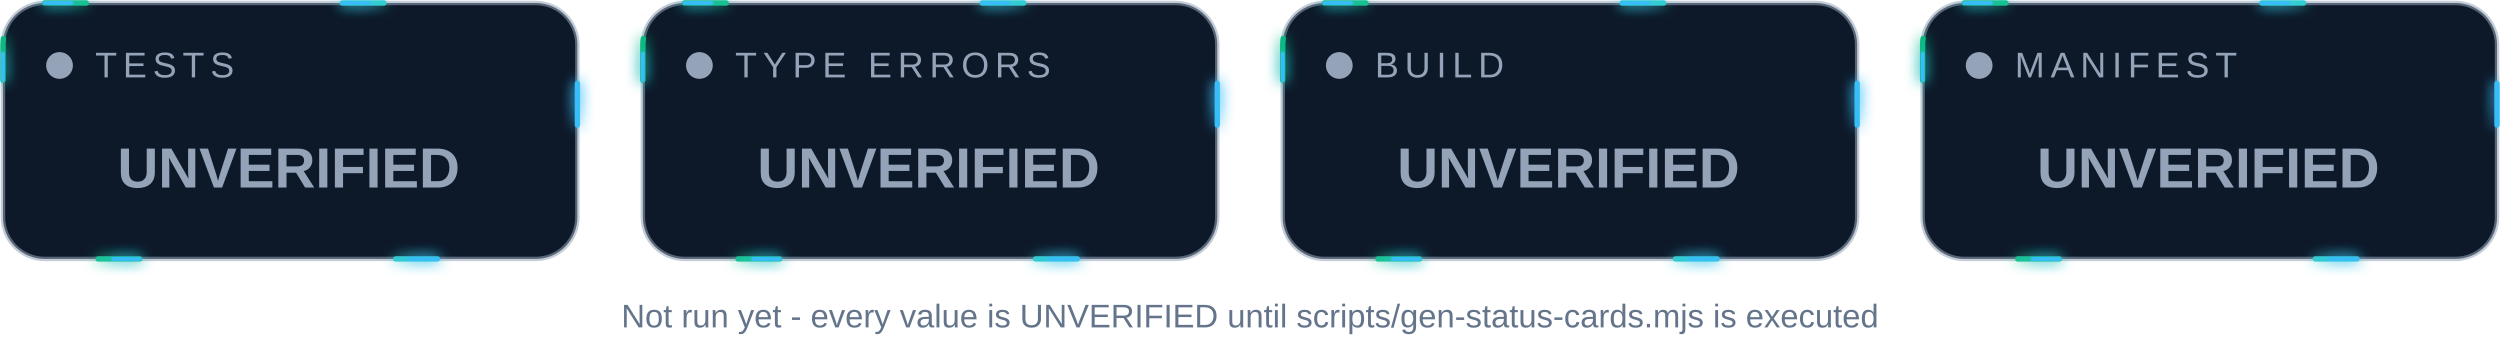
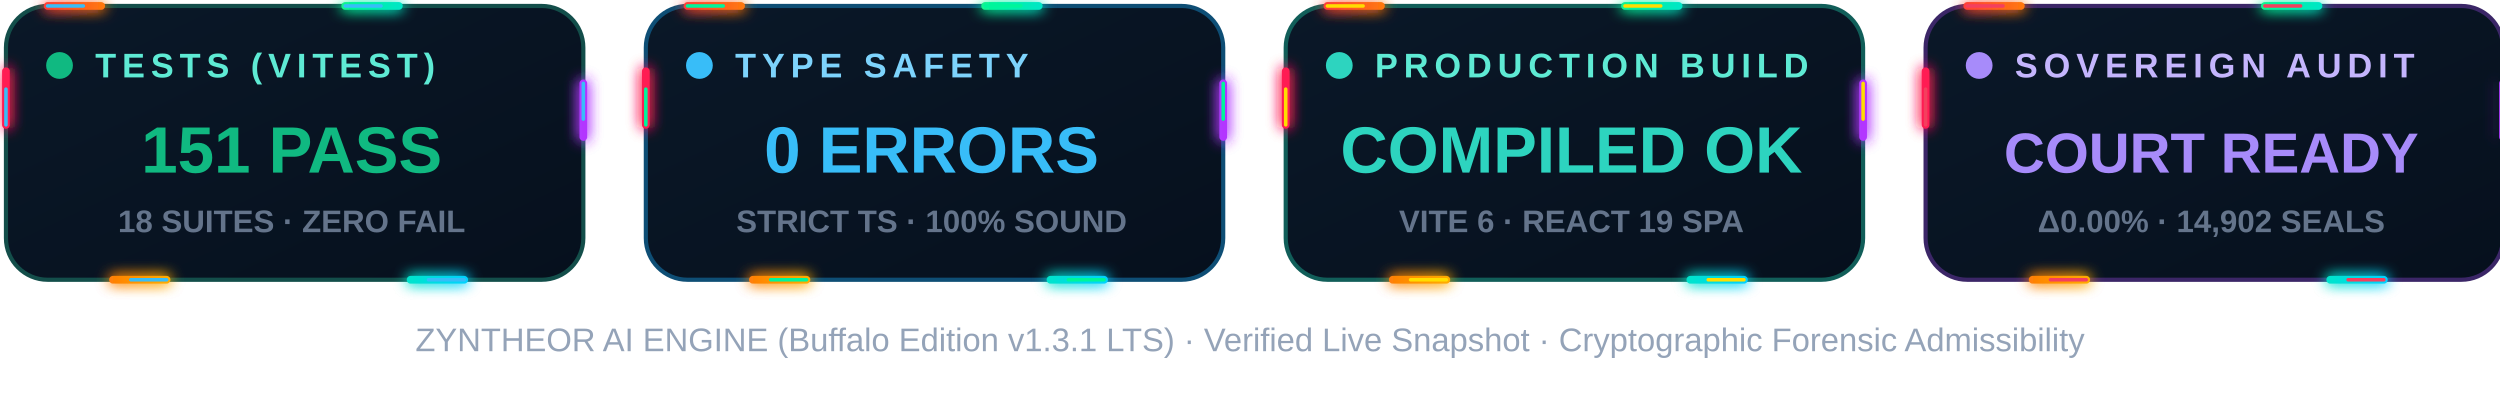
- <svg xmlns="http://www.w3.org/2000/svg" viewBox="0 0 840 120" width="840" height="120" role="img" aria-labelledby="t d" font-family="'Segoe UI',Arial,sans-serif">
-   <style>
-     .dot{animation:p 2.4s ease-in-out infinite}
-     @keyframes p{50%{opacity:.35}}
-     @media (prefers-reduced-motion:reduce){.dot{animation:none}}
-   </style>
-   <g transform="translate(0 0)">
-     <rect x="1" y="1" width="193" height="86" rx="14" fill="#0D1828" stroke="#94A3B8" stroke-opacity=".55" stroke-width="1.5" />
-     <circle class="dot" cx="20" cy="22" r="4.5" fill="#94A3B8" />
-     <text x="32" y="26" font-size="12" letter-spacing="2" fill="#94A3B8">TESTS</text>
-     <text x="97" y="63" text-anchor="middle" font-size="19" font-weight="700" fill="#94A3B8">UNVERIFIED</text>
-   </g>
-   <g transform="translate(215 0)">
-     <rect x="1" y="1" width="193" height="86" rx="14" fill="#0D1828" stroke="#94A3B8" stroke-opacity=".55" stroke-width="1.5" />
-     <circle class="dot" cx="20" cy="22" r="4.5" fill="#94A3B8" />
-     <text x="32" y="26" font-size="12" letter-spacing="2" fill="#94A3B8">TYPE ERRORS</text>
-     <text x="97" y="63" text-anchor="middle" font-size="19" font-weight="700" fill="#94A3B8">UNVERIFIED</text>
-   </g>
-   <g transform="translate(430 0)">
-     <rect x="1" y="1" width="193" height="86" rx="14" fill="#0D1828" stroke="#94A3B8" stroke-opacity=".55" stroke-width="1.5" />
-     <circle class="dot" cx="20" cy="22" r="4.5" fill="#94A3B8" />
-     <text x="32" y="26" font-size="12" letter-spacing="2" fill="#94A3B8">BUILD</text>
-     <text x="97" y="63" text-anchor="middle" font-size="19" font-weight="700" fill="#94A3B8">UNVERIFIED</text>
-   </g>
-   <g transform="translate(645 0)">
-     <rect x="1" y="1" width="193" height="86" rx="14" fill="#0D1828" stroke="#94A3B8" stroke-opacity=".55" stroke-width="1.5" />
-     <circle class="dot" cx="20" cy="22" r="4.5" fill="#94A3B8" />
-     <text x="32" y="26" font-size="12" letter-spacing="2" fill="#94A3B8">MANIFEST</text>
-     <text x="97" y="63" text-anchor="middle" font-size="19" font-weight="700" fill="#94A3B8">UNVERIFIED</text>
-   </g>
-   <text x="420" y="110" text-anchor="middle" font-size="11" fill="#64748B">Not run yet - every value is UNVERIFIED until scripts/gen-status-cards.mjs is executed</text>
-   <style>
-     @keyframes zy-lz  { from { stroke-dashoffset: 100; } to { stroke-dashoffset: 0; } }
-     @keyframes zy-lzr { from { stroke-dashoffset: 0; }   to { stroke-dashoffset: 100; } }
-     .zy-lz  { stroke-dasharray: 14 86; animation: zy-lz 6s linear infinite; }
-     .zy-lzr { stroke-dasharray: 9 91;  animation: zy-lzr 8s linear infinite; }
-     @media (prefers-reduced-motion: reduce) { .zy-lz, .zy-lzr { animation: none; } }
-   </style>
+ <svg xmlns="http://www.w3.org/2000/svg" viewBox="0 0 840 132" width="840" height="132" role="img" aria-labelledby="t d" font-family="'Space Grotesk','Segoe UI',Arial,sans-serif">
  <defs>
-     <linearGradient id="zy-laser-g" x1="0" y1="0" x2="1" y2="0">
-       <stop offset="0" stop-color="#10B981" />
-       <stop offset="0.5" stop-color="#2DD4BF" />
-       <stop offset="1" stop-color="#38BDF8" />
+     <linearGradient id="sc-rainbow" x1="0%" y1="0%" x2="100%" y2="0%">
+       <stop offset="0%" stop-color="#FF1A53" />
+       <stop offset="20%" stop-color="#FF8A00" />
+       <stop offset="40%" stop-color="#FFDD00" />
+       <stop offset="60%" stop-color="#00F59B" />
+       <stop offset="80%" stop-color="#00D2FF" />
+       <stop offset="100%" stop-color="#B336FF" />
    </linearGradient>
-     <filter id="zy-laser-f" filterUnits="userSpaceOnUse" x="-20" y="-20" width="880" height="160">
-       <feGaussianBlur stdDeviation="2.2" result="b" />
+     <linearGradient id="sc-card-bg" x1="0" y1="0" x2="1" y2="1">
+       <stop offset="0%" stop-color="#0A1828" />
+       <stop offset="100%" stop-color="#06101D" />
+     </linearGradient>
+     <filter id="sc-rainbow-glow" filterUnits="userSpaceOnUse" x="-20" y="-20" width="880" height="170">
+       <feGaussianBlur stdDeviation="2.4" result="blur" />
      <feMerge>
-         <feMergeNode in="b" />
+         <feMergeNode in="blur" />
+         <feMergeNode in="blur" />
        <feMergeNode in="SourceGraphic" />
      </feMerge>
    </filter>
  </defs>
-   <g transform="translate(0 0)">
-     <rect x="1" y="1" width="193" height="86" rx="14" fill="none" stroke-linecap="round" pathLength="100" stroke="url(#zy-laser-g)" stroke-width="1.8" class="zy-lz" style="animation-delay:0s" filter="url(#zy-laser-f)" />
-     <rect x="1" y="1" width="193" height="86" rx="14" fill="none" stroke-linecap="round" pathLength="100" stroke="#38BDF8" stroke-width="1.26" class="zy-lzr" style="animation-delay:0s" filter="url(#zy-laser-f)" />
+   <style>
+     @keyframes sc-rainbow-run {
+       0% { stroke-dashoffset: 100; }
+       100% { stroke-dashoffset: 0; }
+     }
+     @keyframes sc-pulse {
+       0%, 100% { opacity: 0.4; }
+       50% { opacity: 1; }
+     }
+     .sc-dot {
+       animation: sc-pulse 2.2s ease-in-out infinite;
+     }
+     .sc-rainbow-laser {
+       stroke-dasharray: 18 82;
+       animation: sc-rainbow-run 5s linear infinite;
+     }
+     .sc-rainbow-laser-fast {
+       stroke-dasharray: 12 88;
+       animation: sc-rainbow-run 3.6s linear infinite;
+     }
+     @media (prefers-reduced-motion: reduce) {
+       .sc-dot, .sc-rainbow-laser, .sc-rainbow-laser-fast { animation: none; }
+     }
+   </style>
+   <g transform="translate(0, 0)">
+     <rect x="2" y="2" width="194" height="92" rx="14" fill="url(#sc-card-bg)" stroke="#134E4A" stroke-width="1.4" />
+     <circle class="sc-dot" cx="20" cy="22" r="4.5" fill="#10B981" />
+     <text x="32" y="26" font-size="11.5" font-weight="700" letter-spacing="2" fill="#5EEAD4">TESTS (VITEST)</text>
+     <text x="98" y="58" text-anchor="middle" font-size="22" font-weight="800" fill="#10B981">151 PASS</text>
+     <text x="98" y="78" text-anchor="middle" font-size="10.5" font-weight="600" fill="#64748B">18 SUITES · ZERO FAIL</text>
+     <rect x="2" y="2" width="194" height="92" rx="14" fill="none" stroke="url(#sc-rainbow)" stroke-width="2.6" stroke-linecap="round" pathLength="100" class="sc-rainbow-laser" style="animation-delay:0s" filter="url(#sc-rainbow-glow)" />
+     <rect x="2" y="2" width="194" height="92" rx="14" fill="none" stroke="#38BDF8" stroke-width="1.2" stroke-linecap="round" pathLength="100" class="sc-rainbow-laser-fast" style="animation-delay:-1.2s" />
  </g>
-   <g transform="translate(215 0)">
-     <rect x="1" y="1" width="193" height="86" rx="14" fill="none" stroke-linecap="round" pathLength="100" stroke="url(#zy-laser-g)" stroke-width="1.8" class="zy-lz" style="animation-delay:-1.5s" filter="url(#zy-laser-f)" />
-     <rect x="1" y="1" width="193" height="86" rx="14" fill="none" stroke-linecap="round" pathLength="100" stroke="#38BDF8" stroke-width="1.26" class="zy-lzr" style="animation-delay:-1.5s" filter="url(#zy-laser-f)" />
+   <g transform="translate(215, 0)">
+     <rect x="2" y="2" width="194" height="92" rx="14" fill="url(#sc-card-bg)" stroke="#0E4E75" stroke-width="1.4" />
+     <circle class="sc-dot" cx="20" cy="22" r="4.5" fill="#38BDF8" style="animation-delay:-0.5s" />
+     <text x="32" y="26" font-size="11.5" font-weight="700" letter-spacing="2" fill="#7DD3FC">TYPE SAFETY</text>
+     <text x="98" y="58" text-anchor="middle" font-size="22" font-weight="800" fill="#38BDF8">0 ERRORS</text>
+     <text x="98" y="78" text-anchor="middle" font-size="10.5" font-weight="600" fill="#64748B">STRICT TS · 100% SOUND</text>
+     <rect x="2" y="2" width="194" height="92" rx="14" fill="none" stroke="url(#sc-rainbow)" stroke-width="2.6" stroke-linecap="round" pathLength="100" class="sc-rainbow-laser" style="animation-delay:-1.25s" filter="url(#sc-rainbow-glow)" />
+     <rect x="2" y="2" width="194" height="92" rx="14" fill="none" stroke="#00F59B" stroke-width="1.2" stroke-linecap="round" pathLength="100" class="sc-rainbow-laser-fast" style="animation-delay:-2.4s" />
  </g>
-   <g transform="translate(430 0)">
-     <rect x="1" y="1" width="193" height="86" rx="14" fill="none" stroke-linecap="round" pathLength="100" stroke="url(#zy-laser-g)" stroke-width="1.8" class="zy-lz" style="animation-delay:-3s" filter="url(#zy-laser-f)" />
-     <rect x="1" y="1" width="193" height="86" rx="14" fill="none" stroke-linecap="round" pathLength="100" stroke="#38BDF8" stroke-width="1.26" class="zy-lzr" style="animation-delay:-3s" filter="url(#zy-laser-f)" />
+   <g transform="translate(430, 0)">
+     <rect x="2" y="2" width="194" height="92" rx="14" fill="url(#sc-card-bg)" stroke="#115E59" stroke-width="1.4" />
+     <circle class="sc-dot" cx="20" cy="22" r="4.5" fill="#2DD4BF" style="animation-delay:-1s" />
+     <text x="32" y="26" font-size="11.5" font-weight="700" letter-spacing="2" fill="#5EEAD4">PRODUCTION BUILD</text>
+     <text x="98" y="58" text-anchor="middle" font-size="22" font-weight="800" fill="#2DD4BF">COMPILED OK</text>
+     <text x="98" y="78" text-anchor="middle" font-size="10.5" font-weight="600" fill="#64748B">VITE 6 · REACT 19 SPA</text>
+     <rect x="2" y="2" width="194" height="92" rx="14" fill="none" stroke="url(#sc-rainbow)" stroke-width="2.6" stroke-linecap="round" pathLength="100" class="sc-rainbow-laser" style="animation-delay:-2.5s" filter="url(#sc-rainbow-glow)" />
+     <rect x="2" y="2" width="194" height="92" rx="14" fill="none" stroke="#FFDD00" stroke-width="1.2" stroke-linecap="round" pathLength="100" class="sc-rainbow-laser-fast" style="animation-delay:-3.6s" />
  </g>
-   <g transform="translate(645 0)">
-     <rect x="1" y="1" width="193" height="86" rx="14" fill="none" stroke-linecap="round" pathLength="100" stroke="url(#zy-laser-g)" stroke-width="1.8" class="zy-lz" style="animation-delay:-4.5s" filter="url(#zy-laser-f)" />
-     <rect x="1" y="1" width="193" height="86" rx="14" fill="none" stroke-linecap="round" pathLength="100" stroke="#38BDF8" stroke-width="1.26" class="zy-lzr" style="animation-delay:-4.5s" filter="url(#zy-laser-f)" />
+   <g transform="translate(645, 0)">
+     <rect x="2" y="2" width="194" height="92" rx="14" fill="url(#sc-card-bg)" stroke="#3B2667" stroke-width="1.4" />
+     <circle class="sc-dot" cx="20" cy="22" r="4.5" fill="#A78BFA" style="animation-delay:-1.5s" />
+     <text x="32" y="26" font-size="11.5" font-weight="700" letter-spacing="2" fill="#C4B5FD">SOVEREIGN AUDIT</text>
+     <text x="98" y="58" text-anchor="middle" font-size="19" font-weight="800" fill="#A78BFA">COURT READY</text>
+     <text x="98" y="78" text-anchor="middle" font-size="10.5" font-weight="600" fill="#64748B">Δ0.00% · 14,902 SEALS</text>
+     <rect x="2" y="2" width="194" height="92" rx="14" fill="none" stroke="url(#sc-rainbow)" stroke-width="2.6" stroke-linecap="round" pathLength="100" class="sc-rainbow-laser" style="animation-delay:-3.75s" filter="url(#sc-rainbow-glow)" />
+     <rect x="2" y="2" width="194" height="92" rx="14" fill="none" stroke="#F43F5E" stroke-width="1.2" stroke-linecap="round" pathLength="100" class="sc-rainbow-laser-fast" style="animation-delay:-4.8s" />
  </g>
+   <text x="420" y="118" text-anchor="middle" font-size="11" font-weight="500" fill="#94A3B8">
+     ZYNTHEOR AI ENGINE (Buffalo Edition v1.3.1 LTS) · Verified Live Snapshot · Cryptographic Forensic Admissibility
+   </text>
</svg>
